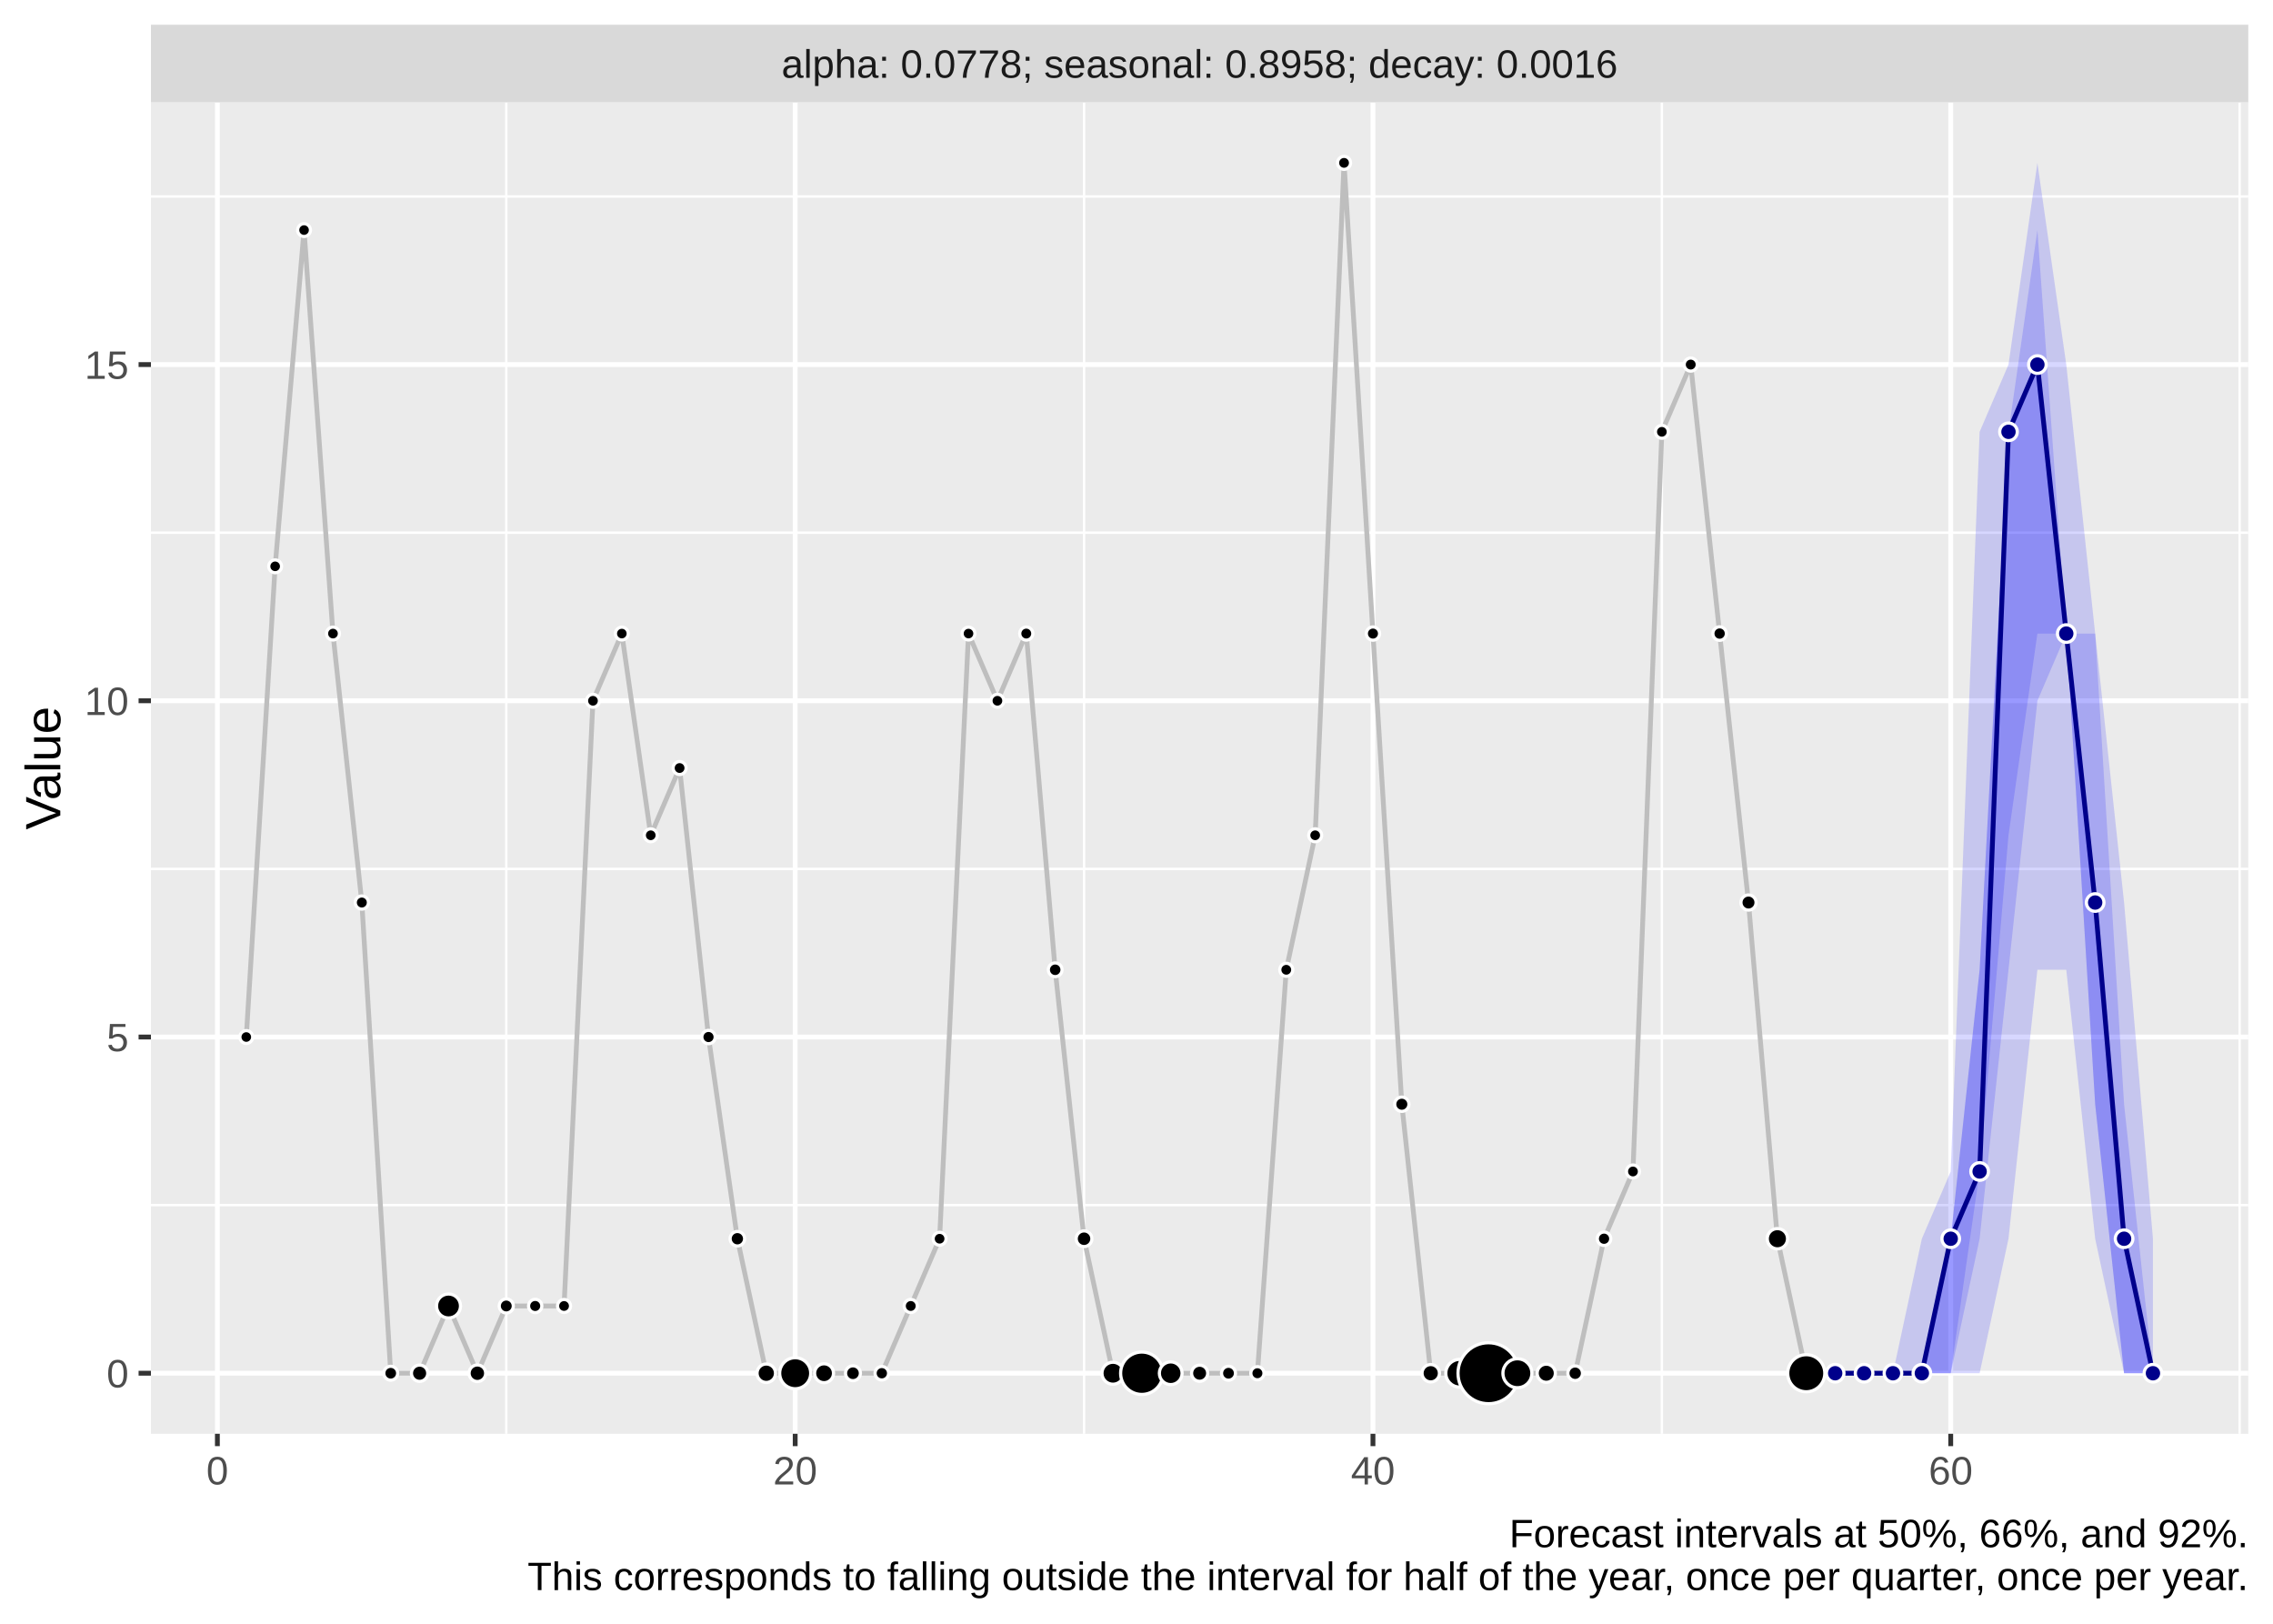
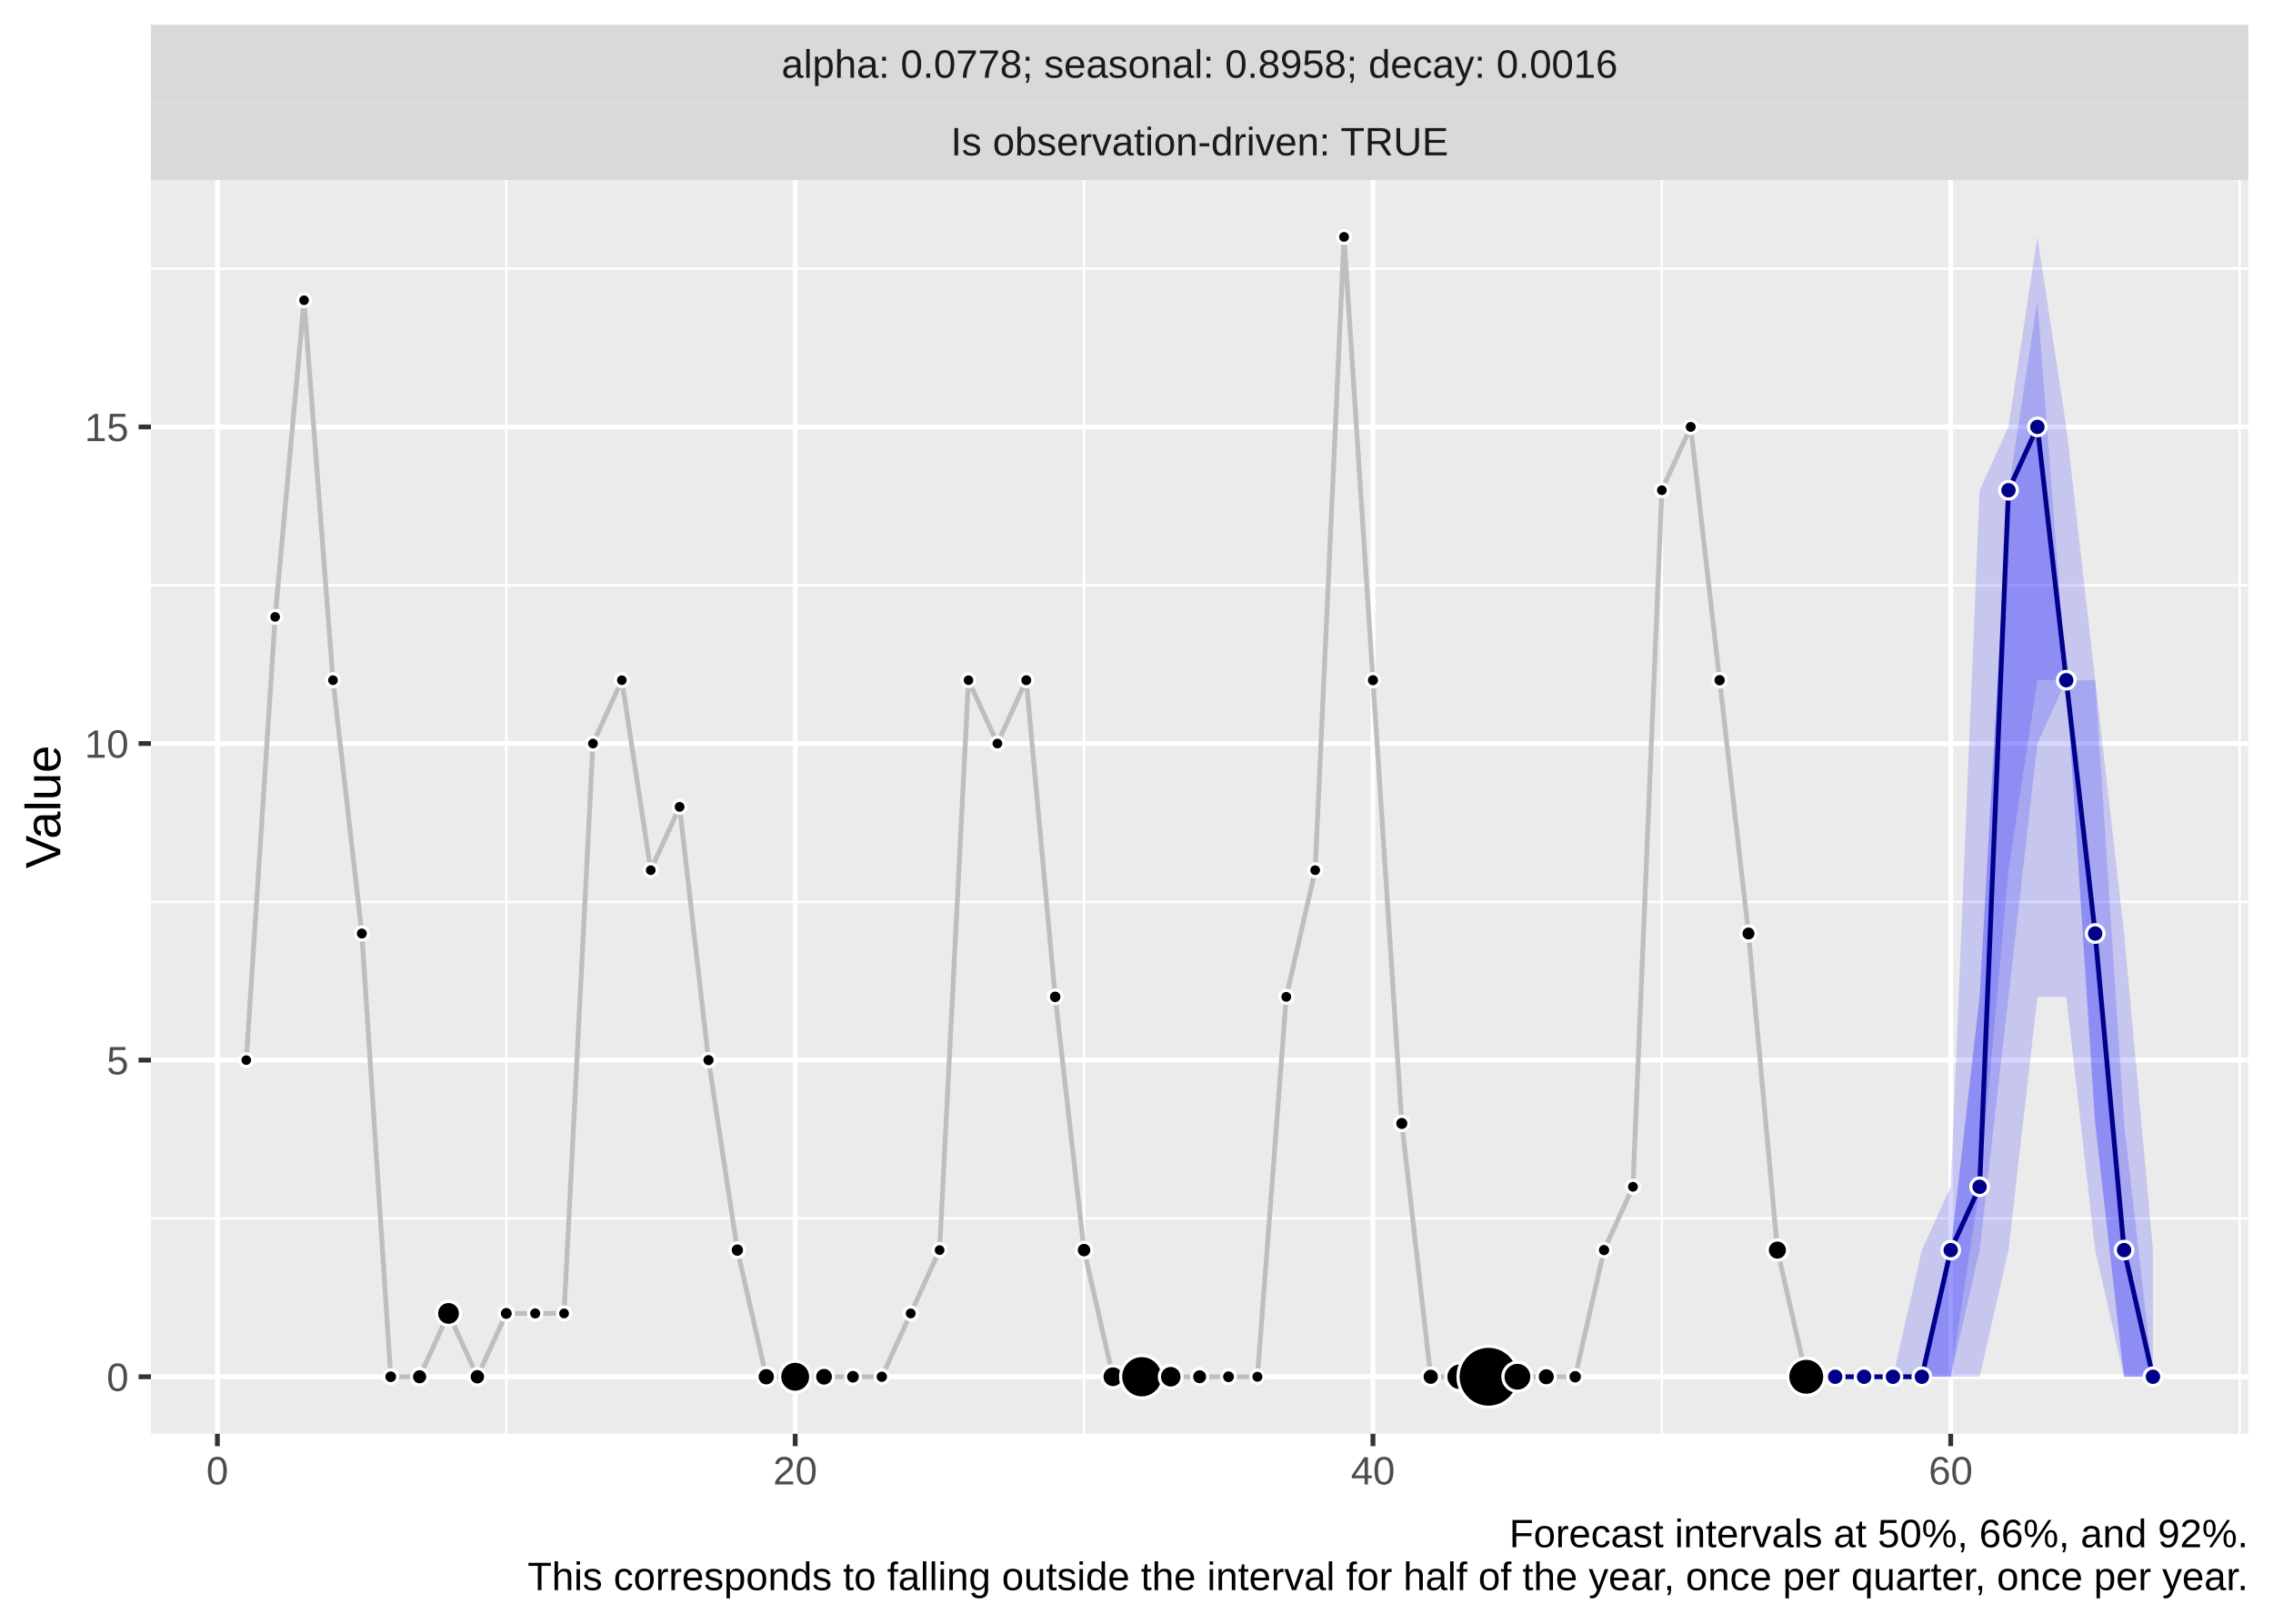
<svg xmlns="http://www.w3.org/2000/svg" class="svglite" width="504.00pt" height="360.00pt" viewBox="0 0 504.00 360.00">
  <defs>
    <style type="text/css">
    .svglite line, .svglite polyline, .svglite polygon, .svglite path, .svglite rect, .svglite circle {
      fill: none;
      stroke: #000000;
      stroke-linecap: round;
      stroke-linejoin: round;
      stroke-miterlimit: 10.00;
    }
    .svglite text {
      white-space: pre;
    }
  </style>
  </defs>
  <rect width="100%" height="100%" style="stroke: none; fill: #FFFFFF;" />
  <defs>
    <clipPath id="cpMC4wMHw1MDQuMDB8MC4wMHwzNjAuMDA=">
      <rect x="0.00" y="0.00" width="504.00" height="360.00" />
    </clipPath>
  </defs>
  <g clip-path="url(#cpMC4wMHw1MDQuMDB8MC4wMHwzNjAuMDA=)">
    <rect x="0.00" y="0.00" width="504.00" height="360.00" style="stroke-width: 1.07; stroke: #FFFFFF; fill: #FFFFFF;" />
  </g>
  <defs>
-     <clipPath id="cpMzMuNDd8NDk4LjUyfDIyLjY5fDMxNy44OA==">
-       <rect x="33.47" y="22.69" width="465.05" height="295.19" />
+     <clipPath id="cpMzMuNDd8NDk4LjUyfDM5LjkwfDMxNy44OA==">
+       <rect x="33.47" y="39.90" width="465.05" height="277.98" />
    </clipPath>
  </defs>
-   <g clip-path="url(#cpMzMuNDd8NDk4LjUyfDIyLjY5fDMxNy44OA==)">
-     <rect x="33.47" y="22.69" width="465.05" height="295.19" style="stroke-width: 1.07; stroke: none; fill: #EBEBEB;" />
-     <polyline points="33.47,267.19 498.52,267.19 " style="stroke-width: 0.53; stroke: #FFFFFF; stroke-linecap: butt;" />
-     <polyline points="33.47,192.65 498.52,192.65 " style="stroke-width: 0.53; stroke: #FFFFFF; stroke-linecap: butt;" />
-     <polyline points="33.47,118.10 498.52,118.10 " style="stroke-width: 0.53; stroke: #FFFFFF; stroke-linecap: butt;" />
-     <polyline points="33.47,43.56 498.52,43.56 " style="stroke-width: 0.53; stroke: #FFFFFF; stroke-linecap: butt;" />
-     <polyline points="112.26,317.88 112.26,22.69 " style="stroke-width: 0.53; stroke: #FFFFFF; stroke-linecap: butt;" />
-     <polyline points="240.37,317.88 240.37,22.69 " style="stroke-width: 0.53; stroke: #FFFFFF; stroke-linecap: butt;" />
-     <polyline points="368.49,317.88 368.49,22.69 " style="stroke-width: 0.53; stroke: #FFFFFF; stroke-linecap: butt;" />
-     <polyline points="496.60,317.88 496.60,22.69 " style="stroke-width: 0.53; stroke: #FFFFFF; stroke-linecap: butt;" />
-     <polyline points="33.47,304.46 498.52,304.46 " style="stroke-width: 1.07; stroke: #FFFFFF; stroke-linecap: butt;" />
-     <polyline points="33.47,229.92 498.52,229.92 " style="stroke-width: 1.07; stroke: #FFFFFF; stroke-linecap: butt;" />
-     <polyline points="33.47,155.37 498.52,155.37 " style="stroke-width: 1.07; stroke: #FFFFFF; stroke-linecap: butt;" />
-     <polyline points="33.47,80.83 498.52,80.83 " style="stroke-width: 1.07; stroke: #FFFFFF; stroke-linecap: butt;" />
-     <polyline points="48.20,317.88 48.20,22.69 " style="stroke-width: 1.07; stroke: #FFFFFF; stroke-linecap: butt;" />
-     <polyline points="176.32,317.88 176.32,22.69 " style="stroke-width: 1.07; stroke: #FFFFFF; stroke-linecap: butt;" />
-     <polyline points="304.43,317.88 304.43,22.69 " style="stroke-width: 1.07; stroke: #FFFFFF; stroke-linecap: butt;" />
-     <polyline points="432.54,317.88 432.54,22.69 " style="stroke-width: 1.07; stroke: #FFFFFF; stroke-linecap: butt;" />
-     <polyline points="54.61,229.92 61.01,125.56 67.42,51.01 73.83,140.47 80.23,200.10 86.64,304.46 93.04,304.46 99.45,289.55 105.85,304.46 112.26,289.55 118.67,289.55 125.07,289.55 131.48,155.37 137.88,140.47 144.29,185.19 150.69,170.28 157.10,229.92 163.50,274.64 169.91,304.46 176.32,304.46 182.72,304.46 189.13,304.46 195.53,304.46 201.94,289.55 208.34,274.64 214.75,140.47 221.16,155.37 227.56,140.47 233.97,215.01 240.37,274.64 246.78,304.46 253.18,304.46 259.59,304.46 266.00,304.46 272.40,304.46 278.81,304.46 285.21,215.01 291.62,185.19 298.02,36.11 304.43,140.47 310.83,244.82 317.24,304.46 323.65,304.46 330.05,304.46 336.46,304.46 342.86,304.46 349.27,304.46 355.67,274.64 362.08,259.73 368.49,95.74 374.89,80.83 381.30,140.47 387.70,200.10 394.11,274.64 400.51,304.46 " style="stroke-width: 1.07; stroke: #BEBEBE; stroke-linecap: butt;" />
-     <circle cx="54.61" cy="229.92" r="1.42" style="stroke-width: 0.71; stroke: #FFFFFF; fill: #000000;" />
-     <circle cx="61.01" cy="125.56" r="1.42" style="stroke-width: 0.71; stroke: #FFFFFF; fill: #000000;" />
-     <circle cx="67.42" cy="51.01" r="1.42" style="stroke-width: 0.71; stroke: #FFFFFF; fill: #000000;" />
-     <circle cx="73.83" cy="140.47" r="1.43" style="stroke-width: 0.71; stroke: #FFFFFF; fill: #000000;" />
-     <circle cx="80.23" cy="200.10" r="1.46" style="stroke-width: 0.71; stroke: #FFFFFF; fill: #000000;" />
-     <circle cx="86.64" cy="304.46" r="1.54" style="stroke-width: 0.71; stroke: #FFFFFF; fill: #000000;" />
-     <circle cx="93.04" cy="304.46" r="1.81" style="stroke-width: 0.71; stroke: #FFFFFF; fill: #000000;" />
-     <circle cx="99.45" cy="289.55" r="2.66" style="stroke-width: 0.71; stroke: #FFFFFF; fill: #000000;" />
-     <circle cx="105.85" cy="304.46" r="1.84" style="stroke-width: 0.71; stroke: #FFFFFF; fill: #000000;" />
-     <circle cx="112.26" cy="289.55" r="1.56" style="stroke-width: 0.71; stroke: #FFFFFF; fill: #000000;" />
-     <circle cx="118.67" cy="289.55" r="1.47" style="stroke-width: 0.71; stroke: #FFFFFF; fill: #000000;" />
-     <circle cx="125.07" cy="289.55" r="1.44" style="stroke-width: 0.71; stroke: #FFFFFF; fill: #000000;" />
-     <circle cx="131.48" cy="155.37" r="1.43" style="stroke-width: 0.71; stroke: #FFFFFF; fill: #000000;" />
-     <circle cx="137.88" cy="140.47" r="1.42" style="stroke-width: 0.71; stroke: #FFFFFF; fill: #000000;" />
-     <circle cx="144.29" cy="185.19" r="1.43" style="stroke-width: 0.71; stroke: #FFFFFF; fill: #000000;" />
-     <circle cx="150.69" cy="170.28" r="1.44" style="stroke-width: 0.71; stroke: #FFFFFF; fill: #000000;" />
-     <circle cx="157.10" cy="229.92" r="1.48" style="stroke-width: 0.71; stroke: #FFFFFF; fill: #000000;" />
-     <circle cx="163.50" cy="274.64" r="1.61" style="stroke-width: 0.71; stroke: #FFFFFF; fill: #000000;" />
-     <circle cx="169.91" cy="304.46" r="2.05" style="stroke-width: 0.71; stroke: #FFFFFF; fill: #000000;" />
-     <circle cx="176.32" cy="304.46" r="3.44" style="stroke-width: 0.71; stroke: #FFFFFF; fill: #000000;" />
-     <circle cx="182.72" cy="304.46" r="2.10" style="stroke-width: 0.71; stroke: #FFFFFF; fill: #000000;" />
-     <circle cx="189.13" cy="304.46" r="1.65" style="stroke-width: 0.71; stroke: #FFFFFF; fill: #000000;" />
-     <circle cx="195.53" cy="304.46" r="1.50" style="stroke-width: 0.71; stroke: #FFFFFF; fill: #000000;" />
-     <circle cx="201.94" cy="289.55" r="1.45" style="stroke-width: 0.71; stroke: #FFFFFF; fill: #000000;" />
-     <circle cx="208.34" cy="274.64" r="1.43" style="stroke-width: 0.71; stroke: #FFFFFF; fill: #000000;" />
-     <circle cx="214.75" cy="140.47" r="1.42" style="stroke-width: 0.71; stroke: #FFFFFF; fill: #000000;" />
-     <circle cx="221.16" cy="155.37" r="1.43" style="stroke-width: 0.71; stroke: #FFFFFF; fill: #000000;" />
-     <circle cx="227.56" cy="140.47" r="1.45" style="stroke-width: 0.71; stroke: #FFFFFF; fill: #000000;" />
-     <circle cx="233.97" cy="215.01" r="1.52" style="stroke-width: 0.71; stroke: #FFFFFF; fill: #000000;" />
-     <circle cx="240.37" cy="274.64" r="1.74" style="stroke-width: 0.71; stroke: #FFFFFF; fill: #000000;" />
-     <circle cx="246.78" cy="304.46" r="2.44" style="stroke-width: 0.71; stroke: #FFFFFF; fill: #000000;" />
-     <circle cx="253.18" cy="304.46" r="4.70" style="stroke-width: 0.71; stroke: #FFFFFF; fill: #000000;" />
-     <circle cx="259.59" cy="304.46" r="2.52" style="stroke-width: 0.71; stroke: #FFFFFF; fill: #000000;" />
-     <circle cx="266.00" cy="304.46" r="1.79" style="stroke-width: 0.71; stroke: #FFFFFF; fill: #000000;" />
-     <circle cx="272.40" cy="304.46" r="1.55" style="stroke-width: 0.71; stroke: #FFFFFF; fill: #000000;" />
-     <circle cx="278.81" cy="304.46" r="1.46" style="stroke-width: 0.71; stroke: #FFFFFF; fill: #000000;" />
-     <circle cx="285.21" cy="215.01" r="1.44" style="stroke-width: 0.71; stroke: #FFFFFF; fill: #000000;" />
-     <circle cx="291.62" cy="185.19" r="1.43" style="stroke-width: 0.71; stroke: #FFFFFF; fill: #000000;" />
-     <circle cx="298.02" cy="36.11" r="1.44" style="stroke-width: 0.71; stroke: #FFFFFF; fill: #000000;" />
-     <circle cx="304.43" cy="140.47" r="1.47" style="stroke-width: 0.71; stroke: #FFFFFF; fill: #000000;" />
-     <circle cx="310.83" cy="244.82" r="1.58" style="stroke-width: 0.71; stroke: #FFFFFF; fill: #000000;" />
-     <circle cx="317.24" cy="304.46" r="1.93" style="stroke-width: 0.71; stroke: #FFFFFF; fill: #000000;" />
-     <circle cx="323.65" cy="304.46" r="3.07" style="stroke-width: 0.71; stroke: #FFFFFF; fill: #000000;" />
-     <circle cx="330.05" cy="304.46" r="6.76" style="stroke-width: 0.71; stroke: #FFFFFF; fill: #000000;" />
-     <circle cx="336.46" cy="304.46" r="3.21" style="stroke-width: 0.71; stroke: #FFFFFF; fill: #000000;" />
-     <circle cx="342.86" cy="304.46" r="2.02" style="stroke-width: 0.71; stroke: #FFFFFF; fill: #000000;" />
-     <circle cx="349.27" cy="304.46" r="1.62" style="stroke-width: 0.71; stroke: #FFFFFF; fill: #000000;" />
-     <circle cx="355.67" cy="274.64" r="1.49" style="stroke-width: 0.71; stroke: #FFFFFF; fill: #000000;" />
-     <circle cx="362.08" cy="259.73" r="1.44" style="stroke-width: 0.71; stroke: #FFFFFF; fill: #000000;" />
-     <circle cx="368.49" cy="95.74" r="1.43" style="stroke-width: 0.71; stroke: #FFFFFF; fill: #000000;" />
-     <circle cx="374.89" cy="80.83" r="1.45" style="stroke-width: 0.71; stroke: #FFFFFF; fill: #000000;" />
-     <circle cx="381.30" cy="140.47" r="1.50" style="stroke-width: 0.71; stroke: #FFFFFF; fill: #000000;" />
-     <circle cx="387.70" cy="200.10" r="1.68" style="stroke-width: 0.71; stroke: #FFFFFF; fill: #000000;" />
-     <circle cx="394.11" cy="274.64" r="2.25" style="stroke-width: 0.71; stroke: #FFFFFF; fill: #000000;" />
-     <circle cx="400.51" cy="304.46" r="4.11" style="stroke-width: 0.71; stroke: #FFFFFF; fill: #000000;" />
-     <polygon points="406.92,304.46 413.33,304.46 419.73,304.46 426.14,274.64 432.54,259.73 438.95,95.74 445.35,80.83 451.76,36.11 458.16,80.83 464.57,140.47 470.98,200.10 477.38,274.64 477.38,304.46 470.98,304.46 464.57,274.64 458.16,215.01 451.76,215.01 445.35,274.64 438.95,304.46 432.54,304.46 426.14,304.46 419.73,304.46 413.33,304.46 406.92,304.46 " style="stroke-width: 0.00; stroke: none; fill: #0000FF; fill-opacity: 0.16;" />
-     <polyline points="406.92,304.46 413.33,304.46 419.73,304.46 426.14,274.64 432.54,259.73 438.95,95.74 445.35,80.83 451.76,36.11 458.16,80.83 464.57,140.47 470.98,200.10 477.38,274.64 " style="stroke-width: 1.07; stroke: none;" />
-     <polyline points="477.38,304.46 470.98,304.46 464.57,274.64 458.16,215.01 451.76,215.01 445.35,274.64 438.95,304.46 432.54,304.46 426.14,304.46 419.73,304.46 413.33,304.46 406.92,304.46 " style="stroke-width: 1.07; stroke: none;" />
-     <polygon points="406.92,304.46 413.33,304.46 419.73,304.46 426.14,304.46 432.54,274.64 438.95,215.01 445.35,95.74 451.76,51.01 458.16,140.47 464.57,140.47 470.98,244.82 477.38,304.46 477.38,304.46 470.98,304.46 464.57,244.82 458.16,140.47 451.76,155.37 445.35,215.01 438.95,274.64 432.54,304.46 426.14,304.46 419.73,304.46 413.33,304.46 406.92,304.46 " style="stroke-width: 0.00; stroke: none; fill: #0000FF; fill-opacity: 0.16;" />
-     <polyline points="406.92,304.46 413.33,304.46 419.73,304.46 426.14,304.46 432.54,274.64 438.95,215.01 445.35,95.74 451.76,51.01 458.16,140.47 464.57,140.47 470.98,244.82 477.38,304.46 " style="stroke-width: 1.07; stroke: none;" />
-     <polyline points="477.38,304.46 470.98,304.46 464.57,244.82 458.16,140.47 451.76,155.37 445.35,215.01 438.95,274.64 432.54,304.46 426.14,304.46 419.73,304.46 413.33,304.46 406.92,304.46 " style="stroke-width: 1.07; stroke: none;" />
-     <polygon points="406.92,304.46 413.33,304.46 419.73,304.46 426.14,304.46 432.54,274.64 438.95,215.01 445.35,95.74 451.76,80.83 458.16,140.47 464.57,200.10 470.98,274.64 477.38,304.46 477.38,304.46 470.98,304.46 464.57,244.82 458.16,140.47 451.76,140.47 445.35,185.19 438.95,259.73 432.54,304.46 426.14,304.46 419.73,304.46 413.33,304.46 406.92,304.46 " style="stroke-width: 0.00; stroke: none; fill: #0000FF; fill-opacity: 0.16;" />
-     <polyline points="406.92,304.46 413.33,304.46 419.73,304.46 426.14,304.46 432.54,274.64 438.95,215.01 445.35,95.74 451.76,80.83 458.16,140.47 464.57,200.10 470.98,274.64 477.38,304.46 " style="stroke-width: 1.07; stroke: none;" />
-     <polyline points="477.38,304.46 470.98,304.46 464.57,244.82 458.16,140.47 451.76,140.47 445.35,185.19 438.95,259.73 432.54,304.46 426.14,304.46 419.73,304.46 413.33,304.46 406.92,304.46 " style="stroke-width: 1.07; stroke: none;" />
-     <polyline points="406.92,304.46 413.33,304.46 419.73,304.46 426.14,304.46 432.54,274.64 438.95,259.73 445.35,95.74 451.76,80.83 458.16,140.47 464.57,200.10 470.98,274.64 477.38,304.46 " style="stroke-width: 1.07; stroke: #00008B; stroke-linecap: butt;" />
-     <circle cx="406.92" cy="304.46" r="1.95" style="stroke-width: 0.71; stroke: #FFFFFF; fill: #00008B;" />
-     <circle cx="413.33" cy="304.46" r="1.95" style="stroke-width: 0.71; stroke: #FFFFFF; fill: #00008B;" />
-     <circle cx="419.73" cy="304.46" r="1.95" style="stroke-width: 0.71; stroke: #FFFFFF; fill: #00008B;" />
-     <circle cx="426.14" cy="304.46" r="1.95" style="stroke-width: 0.71; stroke: #FFFFFF; fill: #00008B;" />
-     <circle cx="432.54" cy="274.64" r="1.95" style="stroke-width: 0.71; stroke: #FFFFFF; fill: #00008B;" />
-     <circle cx="438.95" cy="259.73" r="1.95" style="stroke-width: 0.71; stroke: #FFFFFF; fill: #00008B;" />
-     <circle cx="445.35" cy="95.74" r="1.95" style="stroke-width: 0.71; stroke: #FFFFFF; fill: #00008B;" />
-     <circle cx="451.76" cy="80.83" r="1.95" style="stroke-width: 0.71; stroke: #FFFFFF; fill: #00008B;" />
-     <circle cx="458.16" cy="140.47" r="1.95" style="stroke-width: 0.71; stroke: #FFFFFF; fill: #00008B;" />
-     <circle cx="464.57" cy="200.10" r="1.95" style="stroke-width: 0.71; stroke: #FFFFFF; fill: #00008B;" />
-     <circle cx="470.98" cy="274.64" r="1.95" style="stroke-width: 0.71; stroke: #FFFFFF; fill: #00008B;" />
-     <circle cx="477.38" cy="304.46" r="1.95" style="stroke-width: 0.71; stroke: #FFFFFF; fill: #00008B;" />
+   <g clip-path="url(#cpMzMuNDd8NDk4LjUyfDM5LjkwfDMxNy44OA==)">
+     <rect x="33.47" y="39.90" width="465.05" height="277.98" style="stroke-width: 1.07; stroke: none; fill: #EBEBEB;" />
+     <polyline points="33.47,270.14 498.52,270.14 " style="stroke-width: 0.53; stroke: #FFFFFF; stroke-linecap: butt;" />
+     <polyline points="33.47,199.95 498.52,199.95 " style="stroke-width: 0.53; stroke: #FFFFFF; stroke-linecap: butt;" />
+     <polyline points="33.47,129.75 498.52,129.75 " style="stroke-width: 0.53; stroke: #FFFFFF; stroke-linecap: butt;" />
+     <polyline points="33.47,59.55 498.52,59.55 " style="stroke-width: 0.53; stroke: #FFFFFF; stroke-linecap: butt;" />
+     <polyline points="112.26,317.88 112.26,39.90 " style="stroke-width: 0.53; stroke: #FFFFFF; stroke-linecap: butt;" />
+     <polyline points="240.37,317.88 240.37,39.90 " style="stroke-width: 0.53; stroke: #FFFFFF; stroke-linecap: butt;" />
+     <polyline points="368.49,317.88 368.49,39.90 " style="stroke-width: 0.53; stroke: #FFFFFF; stroke-linecap: butt;" />
+     <polyline points="496.60,317.88 496.60,39.90 " style="stroke-width: 0.53; stroke: #FFFFFF; stroke-linecap: butt;" />
+     <polyline points="33.47,305.24 498.52,305.24 " style="stroke-width: 1.07; stroke: #FFFFFF; stroke-linecap: butt;" />
+     <polyline points="33.47,235.04 498.52,235.04 " style="stroke-width: 1.07; stroke: #FFFFFF; stroke-linecap: butt;" />
+     <polyline points="33.47,164.85 498.52,164.85 " style="stroke-width: 1.07; stroke: #FFFFFF; stroke-linecap: butt;" />
+     <polyline points="33.47,94.65 498.52,94.65 " style="stroke-width: 1.07; stroke: #FFFFFF; stroke-linecap: butt;" />
+     <polyline points="48.20,317.88 48.20,39.90 " style="stroke-width: 1.07; stroke: #FFFFFF; stroke-linecap: butt;" />
+     <polyline points="176.32,317.88 176.32,39.90 " style="stroke-width: 1.07; stroke: #FFFFFF; stroke-linecap: butt;" />
+     <polyline points="304.43,317.88 304.43,39.90 " style="stroke-width: 1.07; stroke: #FFFFFF; stroke-linecap: butt;" />
+     <polyline points="432.54,317.88 432.54,39.90 " style="stroke-width: 1.07; stroke: #FFFFFF; stroke-linecap: butt;" />
+     <polyline points="54.61,235.04 61.01,136.77 67.42,66.57 73.83,150.81 80.23,206.97 86.64,305.24 93.04,305.24 99.45,291.20 105.85,305.24 112.26,291.20 118.67,291.20 125.07,291.20 131.48,164.85 137.88,150.81 144.29,192.93 150.69,178.89 157.10,235.04 163.50,277.16 169.91,305.24 176.32,305.24 182.72,305.24 189.13,305.24 195.53,305.24 201.94,291.20 208.34,277.16 214.75,150.81 221.16,164.85 227.56,150.81 233.97,221.01 240.37,277.16 246.78,305.24 253.18,305.24 259.59,305.24 266.00,305.24 272.40,305.24 278.81,305.24 285.21,221.01 291.62,192.93 298.02,52.53 304.43,150.81 310.83,249.08 317.24,305.24 323.65,305.24 330.05,305.24 336.46,305.24 342.86,305.24 349.27,305.24 355.67,277.16 362.08,263.12 368.49,108.69 374.89,94.65 381.30,150.81 387.70,206.97 394.11,277.16 400.51,305.24 " style="stroke-width: 1.07; stroke: #BEBEBE; stroke-linecap: butt;" />
+     <circle cx="54.61" cy="235.04" r="1.42" style="stroke-width: 0.71; stroke: #FFFFFF; fill: #000000;" />
+     <circle cx="61.01" cy="136.77" r="1.42" style="stroke-width: 0.71; stroke: #FFFFFF; fill: #000000;" />
+     <circle cx="67.42" cy="66.57" r="1.42" style="stroke-width: 0.71; stroke: #FFFFFF; fill: #000000;" />
+     <circle cx="73.83" cy="150.81" r="1.43" style="stroke-width: 0.71; stroke: #FFFFFF; fill: #000000;" />
+     <circle cx="80.23" cy="206.97" r="1.46" style="stroke-width: 0.71; stroke: #FFFFFF; fill: #000000;" />
+     <circle cx="86.64" cy="305.24" r="1.54" style="stroke-width: 0.71; stroke: #FFFFFF; fill: #000000;" />
+     <circle cx="93.04" cy="305.24" r="1.81" style="stroke-width: 0.71; stroke: #FFFFFF; fill: #000000;" />
+     <circle cx="99.45" cy="291.20" r="2.66" style="stroke-width: 0.71; stroke: #FFFFFF; fill: #000000;" />
+     <circle cx="105.85" cy="305.24" r="1.84" style="stroke-width: 0.71; stroke: #FFFFFF; fill: #000000;" />
+     <circle cx="112.26" cy="291.20" r="1.56" style="stroke-width: 0.71; stroke: #FFFFFF; fill: #000000;" />
+     <circle cx="118.67" cy="291.20" r="1.47" style="stroke-width: 0.71; stroke: #FFFFFF; fill: #000000;" />
+     <circle cx="125.07" cy="291.20" r="1.44" style="stroke-width: 0.71; stroke: #FFFFFF; fill: #000000;" />
+     <circle cx="131.48" cy="164.85" r="1.43" style="stroke-width: 0.71; stroke: #FFFFFF; fill: #000000;" />
+     <circle cx="137.88" cy="150.81" r="1.42" style="stroke-width: 0.71; stroke: #FFFFFF; fill: #000000;" />
+     <circle cx="144.29" cy="192.93" r="1.43" style="stroke-width: 0.71; stroke: #FFFFFF; fill: #000000;" />
+     <circle cx="150.69" cy="178.89" r="1.44" style="stroke-width: 0.71; stroke: #FFFFFF; fill: #000000;" />
+     <circle cx="157.10" cy="235.04" r="1.48" style="stroke-width: 0.71; stroke: #FFFFFF; fill: #000000;" />
+     <circle cx="163.50" cy="277.16" r="1.61" style="stroke-width: 0.71; stroke: #FFFFFF; fill: #000000;" />
+     <circle cx="169.91" cy="305.24" r="2.05" style="stroke-width: 0.71; stroke: #FFFFFF; fill: #000000;" />
+     <circle cx="176.32" cy="305.24" r="3.44" style="stroke-width: 0.71; stroke: #FFFFFF; fill: #000000;" />
+     <circle cx="182.72" cy="305.24" r="2.10" style="stroke-width: 0.71; stroke: #FFFFFF; fill: #000000;" />
+     <circle cx="189.13" cy="305.24" r="1.65" style="stroke-width: 0.71; stroke: #FFFFFF; fill: #000000;" />
+     <circle cx="195.53" cy="305.24" r="1.50" style="stroke-width: 0.71; stroke: #FFFFFF; fill: #000000;" />
+     <circle cx="201.94" cy="291.20" r="1.45" style="stroke-width: 0.71; stroke: #FFFFFF; fill: #000000;" />
+     <circle cx="208.34" cy="277.16" r="1.43" style="stroke-width: 0.71; stroke: #FFFFFF; fill: #000000;" />
+     <circle cx="214.75" cy="150.81" r="1.42" style="stroke-width: 0.71; stroke: #FFFFFF; fill: #000000;" />
+     <circle cx="221.16" cy="164.85" r="1.43" style="stroke-width: 0.71; stroke: #FFFFFF; fill: #000000;" />
+     <circle cx="227.56" cy="150.81" r="1.45" style="stroke-width: 0.71; stroke: #FFFFFF; fill: #000000;" />
+     <circle cx="233.97" cy="221.01" r="1.52" style="stroke-width: 0.71; stroke: #FFFFFF; fill: #000000;" />
+     <circle cx="240.37" cy="277.16" r="1.74" style="stroke-width: 0.71; stroke: #FFFFFF; fill: #000000;" />
+     <circle cx="246.78" cy="305.24" r="2.44" style="stroke-width: 0.71; stroke: #FFFFFF; fill: #000000;" />
+     <circle cx="253.18" cy="305.24" r="4.70" style="stroke-width: 0.71; stroke: #FFFFFF; fill: #000000;" />
+     <circle cx="259.59" cy="305.24" r="2.52" style="stroke-width: 0.71; stroke: #FFFFFF; fill: #000000;" />
+     <circle cx="266.00" cy="305.24" r="1.79" style="stroke-width: 0.71; stroke: #FFFFFF; fill: #000000;" />
+     <circle cx="272.40" cy="305.24" r="1.55" style="stroke-width: 0.71; stroke: #FFFFFF; fill: #000000;" />
+     <circle cx="278.81" cy="305.24" r="1.46" style="stroke-width: 0.71; stroke: #FFFFFF; fill: #000000;" />
+     <circle cx="285.21" cy="221.01" r="1.44" style="stroke-width: 0.71; stroke: #FFFFFF; fill: #000000;" />
+     <circle cx="291.62" cy="192.93" r="1.43" style="stroke-width: 0.71; stroke: #FFFFFF; fill: #000000;" />
+     <circle cx="298.02" cy="52.53" r="1.44" style="stroke-width: 0.71; stroke: #FFFFFF; fill: #000000;" />
+     <circle cx="304.43" cy="150.81" r="1.47" style="stroke-width: 0.71; stroke: #FFFFFF; fill: #000000;" />
+     <circle cx="310.83" cy="249.08" r="1.58" style="stroke-width: 0.71; stroke: #FFFFFF; fill: #000000;" />
+     <circle cx="317.24" cy="305.24" r="1.93" style="stroke-width: 0.71; stroke: #FFFFFF; fill: #000000;" />
+     <circle cx="323.65" cy="305.24" r="3.07" style="stroke-width: 0.71; stroke: #FFFFFF; fill: #000000;" />
+     <circle cx="330.05" cy="305.24" r="6.76" style="stroke-width: 0.71; stroke: #FFFFFF; fill: #000000;" />
+     <circle cx="336.46" cy="305.24" r="3.21" style="stroke-width: 0.71; stroke: #FFFFFF; fill: #000000;" />
+     <circle cx="342.86" cy="305.24" r="2.02" style="stroke-width: 0.71; stroke: #FFFFFF; fill: #000000;" />
+     <circle cx="349.27" cy="305.24" r="1.62" style="stroke-width: 0.71; stroke: #FFFFFF; fill: #000000;" />
+     <circle cx="355.67" cy="277.16" r="1.49" style="stroke-width: 0.71; stroke: #FFFFFF; fill: #000000;" />
+     <circle cx="362.08" cy="263.12" r="1.44" style="stroke-width: 0.71; stroke: #FFFFFF; fill: #000000;" />
+     <circle cx="368.49" cy="108.69" r="1.43" style="stroke-width: 0.71; stroke: #FFFFFF; fill: #000000;" />
+     <circle cx="374.89" cy="94.65" r="1.45" style="stroke-width: 0.71; stroke: #FFFFFF; fill: #000000;" />
+     <circle cx="381.30" cy="150.81" r="1.50" style="stroke-width: 0.71; stroke: #FFFFFF; fill: #000000;" />
+     <circle cx="387.70" cy="206.97" r="1.68" style="stroke-width: 0.71; stroke: #FFFFFF; fill: #000000;" />
+     <circle cx="394.11" cy="277.16" r="2.25" style="stroke-width: 0.71; stroke: #FFFFFF; fill: #000000;" />
+     <circle cx="400.51" cy="305.24" r="4.11" style="stroke-width: 0.71; stroke: #FFFFFF; fill: #000000;" />
+     <polygon points="406.92,305.24 413.33,305.24 419.73,305.24 426.14,277.16 432.54,263.12 438.95,108.69 445.35,94.65 451.76,52.53 458.16,94.65 464.57,150.81 470.98,206.97 477.38,277.16 477.38,305.24 470.98,305.24 464.57,277.16 458.16,221.01 451.76,221.01 445.35,277.16 438.95,305.24 432.54,305.24 426.14,305.24 419.73,305.24 413.33,305.24 406.92,305.24 " style="stroke-width: 0.00; stroke: none; fill: #0000FF; fill-opacity: 0.16;" />
+     <polyline points="406.92,305.24 413.33,305.24 419.73,305.24 426.14,277.16 432.54,263.12 438.95,108.69 445.35,94.65 451.76,52.53 458.16,94.65 464.57,150.81 470.98,206.97 477.38,277.16 " style="stroke-width: 1.07; stroke: none;" />
+     <polyline points="477.38,305.24 470.98,305.24 464.57,277.16 458.16,221.01 451.76,221.01 445.35,277.16 438.95,305.24 432.54,305.24 426.14,305.24 419.73,305.24 413.33,305.24 406.92,305.24 " style="stroke-width: 1.07; stroke: none;" />
+     <polygon points="406.92,305.24 413.33,305.24 419.73,305.24 426.14,305.24 432.54,277.16 438.95,221.01 445.35,108.69 451.76,66.57 458.16,150.81 464.57,150.81 470.98,249.08 477.38,305.24 477.38,305.24 470.98,305.24 464.57,249.08 458.16,150.81 451.76,164.85 445.35,221.01 438.95,277.16 432.54,305.24 426.14,305.24 419.73,305.24 413.33,305.24 406.92,305.24 " style="stroke-width: 0.00; stroke: none; fill: #0000FF; fill-opacity: 0.16;" />
+     <polyline points="406.92,305.24 413.33,305.24 419.73,305.24 426.14,305.24 432.54,277.16 438.95,221.01 445.35,108.69 451.76,66.57 458.16,150.81 464.57,150.81 470.98,249.08 477.38,305.24 " style="stroke-width: 1.07; stroke: none;" />
+     <polyline points="477.38,305.24 470.98,305.24 464.57,249.08 458.16,150.81 451.76,164.85 445.35,221.01 438.95,277.16 432.54,305.24 426.14,305.24 419.73,305.24 413.33,305.24 406.92,305.24 " style="stroke-width: 1.07; stroke: none;" />
+     <polygon points="406.92,305.24 413.33,305.24 419.73,305.24 426.14,305.24 432.54,277.16 438.95,221.01 445.35,108.69 451.76,94.65 458.16,150.81 464.57,206.97 470.98,277.16 477.38,305.24 477.38,305.24 470.98,305.24 464.57,249.08 458.16,150.81 451.76,150.81 445.35,192.93 438.95,263.12 432.54,305.24 426.14,305.24 419.73,305.24 413.33,305.24 406.92,305.24 " style="stroke-width: 0.00; stroke: none; fill: #0000FF; fill-opacity: 0.16;" />
+     <polyline points="406.92,305.24 413.33,305.24 419.73,305.24 426.14,305.24 432.54,277.16 438.95,221.01 445.35,108.69 451.76,94.65 458.16,150.81 464.57,206.97 470.98,277.16 477.38,305.24 " style="stroke-width: 1.07; stroke: none;" />
+     <polyline points="477.38,305.24 470.98,305.24 464.57,249.08 458.16,150.81 451.76,150.81 445.35,192.93 438.95,263.12 432.54,305.24 426.14,305.24 419.73,305.24 413.33,305.24 406.92,305.24 " style="stroke-width: 1.07; stroke: none;" />
+     <polyline points="406.92,305.24 413.33,305.24 419.73,305.24 426.14,305.24 432.54,277.16 438.95,263.12 445.35,108.69 451.76,94.65 458.16,150.81 464.57,206.97 470.98,277.16 477.38,305.24 " style="stroke-width: 1.07; stroke: #00008B; stroke-linecap: butt;" />
+     <circle cx="406.92" cy="305.24" r="1.95" style="stroke-width: 0.71; stroke: #FFFFFF; fill: #00008B;" />
+     <circle cx="413.33" cy="305.24" r="1.95" style="stroke-width: 0.71; stroke: #FFFFFF; fill: #00008B;" />
+     <circle cx="419.73" cy="305.24" r="1.95" style="stroke-width: 0.71; stroke: #FFFFFF; fill: #00008B;" />
+     <circle cx="426.14" cy="305.24" r="1.95" style="stroke-width: 0.71; stroke: #FFFFFF; fill: #00008B;" />
+     <circle cx="432.54" cy="277.16" r="1.95" style="stroke-width: 0.71; stroke: #FFFFFF; fill: #00008B;" />
+     <circle cx="438.95" cy="263.12" r="1.95" style="stroke-width: 0.71; stroke: #FFFFFF; fill: #00008B;" />
+     <circle cx="445.35" cy="108.69" r="1.95" style="stroke-width: 0.71; stroke: #FFFFFF; fill: #00008B;" />
+     <circle cx="451.76" cy="94.65" r="1.95" style="stroke-width: 0.71; stroke: #FFFFFF; fill: #00008B;" />
+     <circle cx="458.16" cy="150.81" r="1.95" style="stroke-width: 0.71; stroke: #FFFFFF; fill: #00008B;" />
+     <circle cx="464.57" cy="206.97" r="1.95" style="stroke-width: 0.71; stroke: #FFFFFF; fill: #00008B;" />
+     <circle cx="470.98" cy="277.16" r="1.95" style="stroke-width: 0.71; stroke: #FFFFFF; fill: #00008B;" />
+     <circle cx="477.38" cy="305.24" r="1.95" style="stroke-width: 0.71; stroke: #FFFFFF; fill: #00008B;" />
  </g>
  <g clip-path="url(#cpMC4wMHw1MDQuMDB8MC4wMHwzNjAuMDA=)">
+ </g>
+   <defs>
+     <clipPath id="cpMzMuNDd8NDk4LjUyfDUuNDh8MzkuOTA=">
+       <rect x="33.47" y="5.48" width="465.05" height="34.42" />
+     </clipPath>
+   </defs>
+   <g clip-path="url(#cpMzMuNDd8NDk4LjUyfDUuNDh8MzkuOTA=)">
</g>
  <defs>
    <clipPath id="cpMzMuNDd8NDk4LjUyfDUuNDh8MjIuNjk=">
      <rect x="33.47" y="5.48" width="465.05" height="17.21" />
    </clipPath>
  </defs>
  <g clip-path="url(#cpMzMuNDd8NDk4LjUyfDUuNDh8MjIuNjk=)">
    <rect x="33.47" y="5.48" width="465.05" height="17.21" style="stroke-width: 1.07; stroke: none; fill: #D9D9D9;" />
    <text x="266.00" y="17.24" text-anchor="middle" style="font-size: 8.80px;fill: #1A1A1A; font-family: &quot;Arial&quot;;" textLength="185.42px" lengthAdjust="spacingAndGlyphs">alpha: 0.0778; seasonal: 0.8958; decay: 0.0016</text>
  </g>
+   <g clip-path="url(#cpMzMuNDd8NDk4LjUyfDUuNDh8MzkuOTA=)">
+ </g>
+   <defs>
+     <clipPath id="cpMzMuNDd8NDk4LjUyfDIyLjY5fDM5Ljkw">
+       <rect x="33.47" y="22.69" width="465.05" height="17.21" />
+     </clipPath>
+   </defs>
+   <g clip-path="url(#cpMzMuNDd8NDk4LjUyfDIyLjY5fDM5Ljkw)">
+     <rect x="33.47" y="22.69" width="465.05" height="17.21" style="stroke-width: 1.07; stroke: none; fill: #D9D9D9;" />
+     <text x="266.00" y="34.45" text-anchor="middle" style="font-size: 8.80px;fill: #1A1A1A; font-family: &quot;Arial&quot;;" textLength="110.50px" lengthAdjust="spacingAndGlyphs">Is observation-driven: TRUE</text>
+   </g>
+   <g clip-path="url(#cpMzMuNDd8NDk4LjUyfDUuNDh8MzkuOTA=)">
+ </g>
  <g clip-path="url(#cpMC4wMHw1MDQuMDB8MC4wMHwzNjAuMDA=)">
    <polyline points="48.20,320.62 48.20,317.88 " style="stroke-width: 1.07; stroke: #333333; stroke-linecap: butt;" />
    <polyline points="176.32,320.62 176.32,317.88 " style="stroke-width: 1.07; stroke: #333333; stroke-linecap: butt;" />
    <polyline points="304.43,320.62 304.43,317.88 " style="stroke-width: 1.07; stroke: #333333; stroke-linecap: butt;" />
    <polyline points="432.54,320.62 432.54,317.88 " style="stroke-width: 1.07; stroke: #333333; stroke-linecap: butt;" />
    <text x="48.20" y="329.12" text-anchor="middle" style="font-size: 8.80px;fill: #4D4D4D; font-family: &quot;Arial&quot;;" textLength="4.90px" lengthAdjust="spacingAndGlyphs">0</text>
    <text x="176.32" y="329.12" text-anchor="middle" style="font-size: 8.80px;fill: #4D4D4D; font-family: &quot;Arial&quot;;" textLength="9.79px" lengthAdjust="spacingAndGlyphs">20</text>
    <text x="304.43" y="329.12" text-anchor="middle" style="font-size: 8.80px;fill: #4D4D4D; font-family: &quot;Arial&quot;;" textLength="9.79px" lengthAdjust="spacingAndGlyphs">40</text>
    <text x="432.54" y="329.12" text-anchor="middle" style="font-size: 8.80px;fill: #4D4D4D; font-family: &quot;Arial&quot;;" textLength="9.79px" lengthAdjust="spacingAndGlyphs">60</text>
-     <text x="28.54" y="307.61" text-anchor="end" style="font-size: 8.80px;fill: #4D4D4D; font-family: &quot;Arial&quot;;" textLength="4.90px" lengthAdjust="spacingAndGlyphs">0</text>
-     <text x="28.54" y="233.07" text-anchor="end" style="font-size: 8.80px;fill: #4D4D4D; font-family: &quot;Arial&quot;;" textLength="4.90px" lengthAdjust="spacingAndGlyphs">5</text>
-     <text x="28.54" y="158.53" text-anchor="end" style="font-size: 8.80px;fill: #4D4D4D; font-family: &quot;Arial&quot;;" textLength="9.79px" lengthAdjust="spacingAndGlyphs">10</text>
-     <text x="28.54" y="83.99" text-anchor="end" style="font-size: 8.80px;fill: #4D4D4D; font-family: &quot;Arial&quot;;" textLength="9.79px" lengthAdjust="spacingAndGlyphs">15</text>
-     <polyline points="30.73,304.46 33.47,304.46 " style="stroke-width: 1.07; stroke: #333333; stroke-linecap: butt;" />
-     <polyline points="30.73,229.92 33.47,229.92 " style="stroke-width: 1.07; stroke: #333333; stroke-linecap: butt;" />
-     <polyline points="30.73,155.37 33.47,155.37 " style="stroke-width: 1.07; stroke: #333333; stroke-linecap: butt;" />
-     <polyline points="30.73,80.83 33.47,80.83 " style="stroke-width: 1.07; stroke: #333333; stroke-linecap: butt;" />
-     <text transform="translate(13.37,170.28) rotate(-90)" text-anchor="middle" style="font-size: 11.00px; font-family: &quot;Arial&quot;;" textLength="28.14px" lengthAdjust="spacingAndGlyphs">Value</text>
+     <text x="28.54" y="308.39" text-anchor="end" style="font-size: 8.80px;fill: #4D4D4D; font-family: &quot;Arial&quot;;" textLength="4.90px" lengthAdjust="spacingAndGlyphs">0</text>
+     <text x="28.54" y="238.20" text-anchor="end" style="font-size: 8.80px;fill: #4D4D4D; font-family: &quot;Arial&quot;;" textLength="4.90px" lengthAdjust="spacingAndGlyphs">5</text>
+     <text x="28.54" y="168.00" text-anchor="end" style="font-size: 8.80px;fill: #4D4D4D; font-family: &quot;Arial&quot;;" textLength="9.79px" lengthAdjust="spacingAndGlyphs">10</text>
+     <text x="28.54" y="97.80" text-anchor="end" style="font-size: 8.80px;fill: #4D4D4D; font-family: &quot;Arial&quot;;" textLength="9.79px" lengthAdjust="spacingAndGlyphs">15</text>
+     <polyline points="30.73,305.24 33.47,305.24 " style="stroke-width: 1.07; stroke: #333333; stroke-linecap: butt;" />
+     <polyline points="30.73,235.04 33.47,235.04 " style="stroke-width: 1.07; stroke: #333333; stroke-linecap: butt;" />
+     <polyline points="30.73,164.85 33.47,164.85 " style="stroke-width: 1.07; stroke: #333333; stroke-linecap: butt;" />
+     <polyline points="30.73,94.65 33.47,94.65 " style="stroke-width: 1.07; stroke: #333333; stroke-linecap: butt;" />
+     <text transform="translate(13.37,178.89) rotate(-90)" text-anchor="middle" style="font-size: 11.00px; font-family: &quot;Arial&quot;;" textLength="28.14px" lengthAdjust="spacingAndGlyphs">Value</text>
    <text x="498.52" y="343.04" text-anchor="end" style="font-size: 8.80px; font-family: &quot;Arial&quot;;" textLength="163.81px" lengthAdjust="spacingAndGlyphs">Forecast intervals at 50%, 66%, and 92%.</text>
    <text x="498.52" y="352.54" text-anchor="end" style="font-size: 8.80px; font-family: &quot;Arial&quot;;" textLength="382.92px" lengthAdjust="spacingAndGlyphs">This corresponds to falling outside the interval for half of the year, once per quarter, once per year.</text>
  </g>
</svg>
